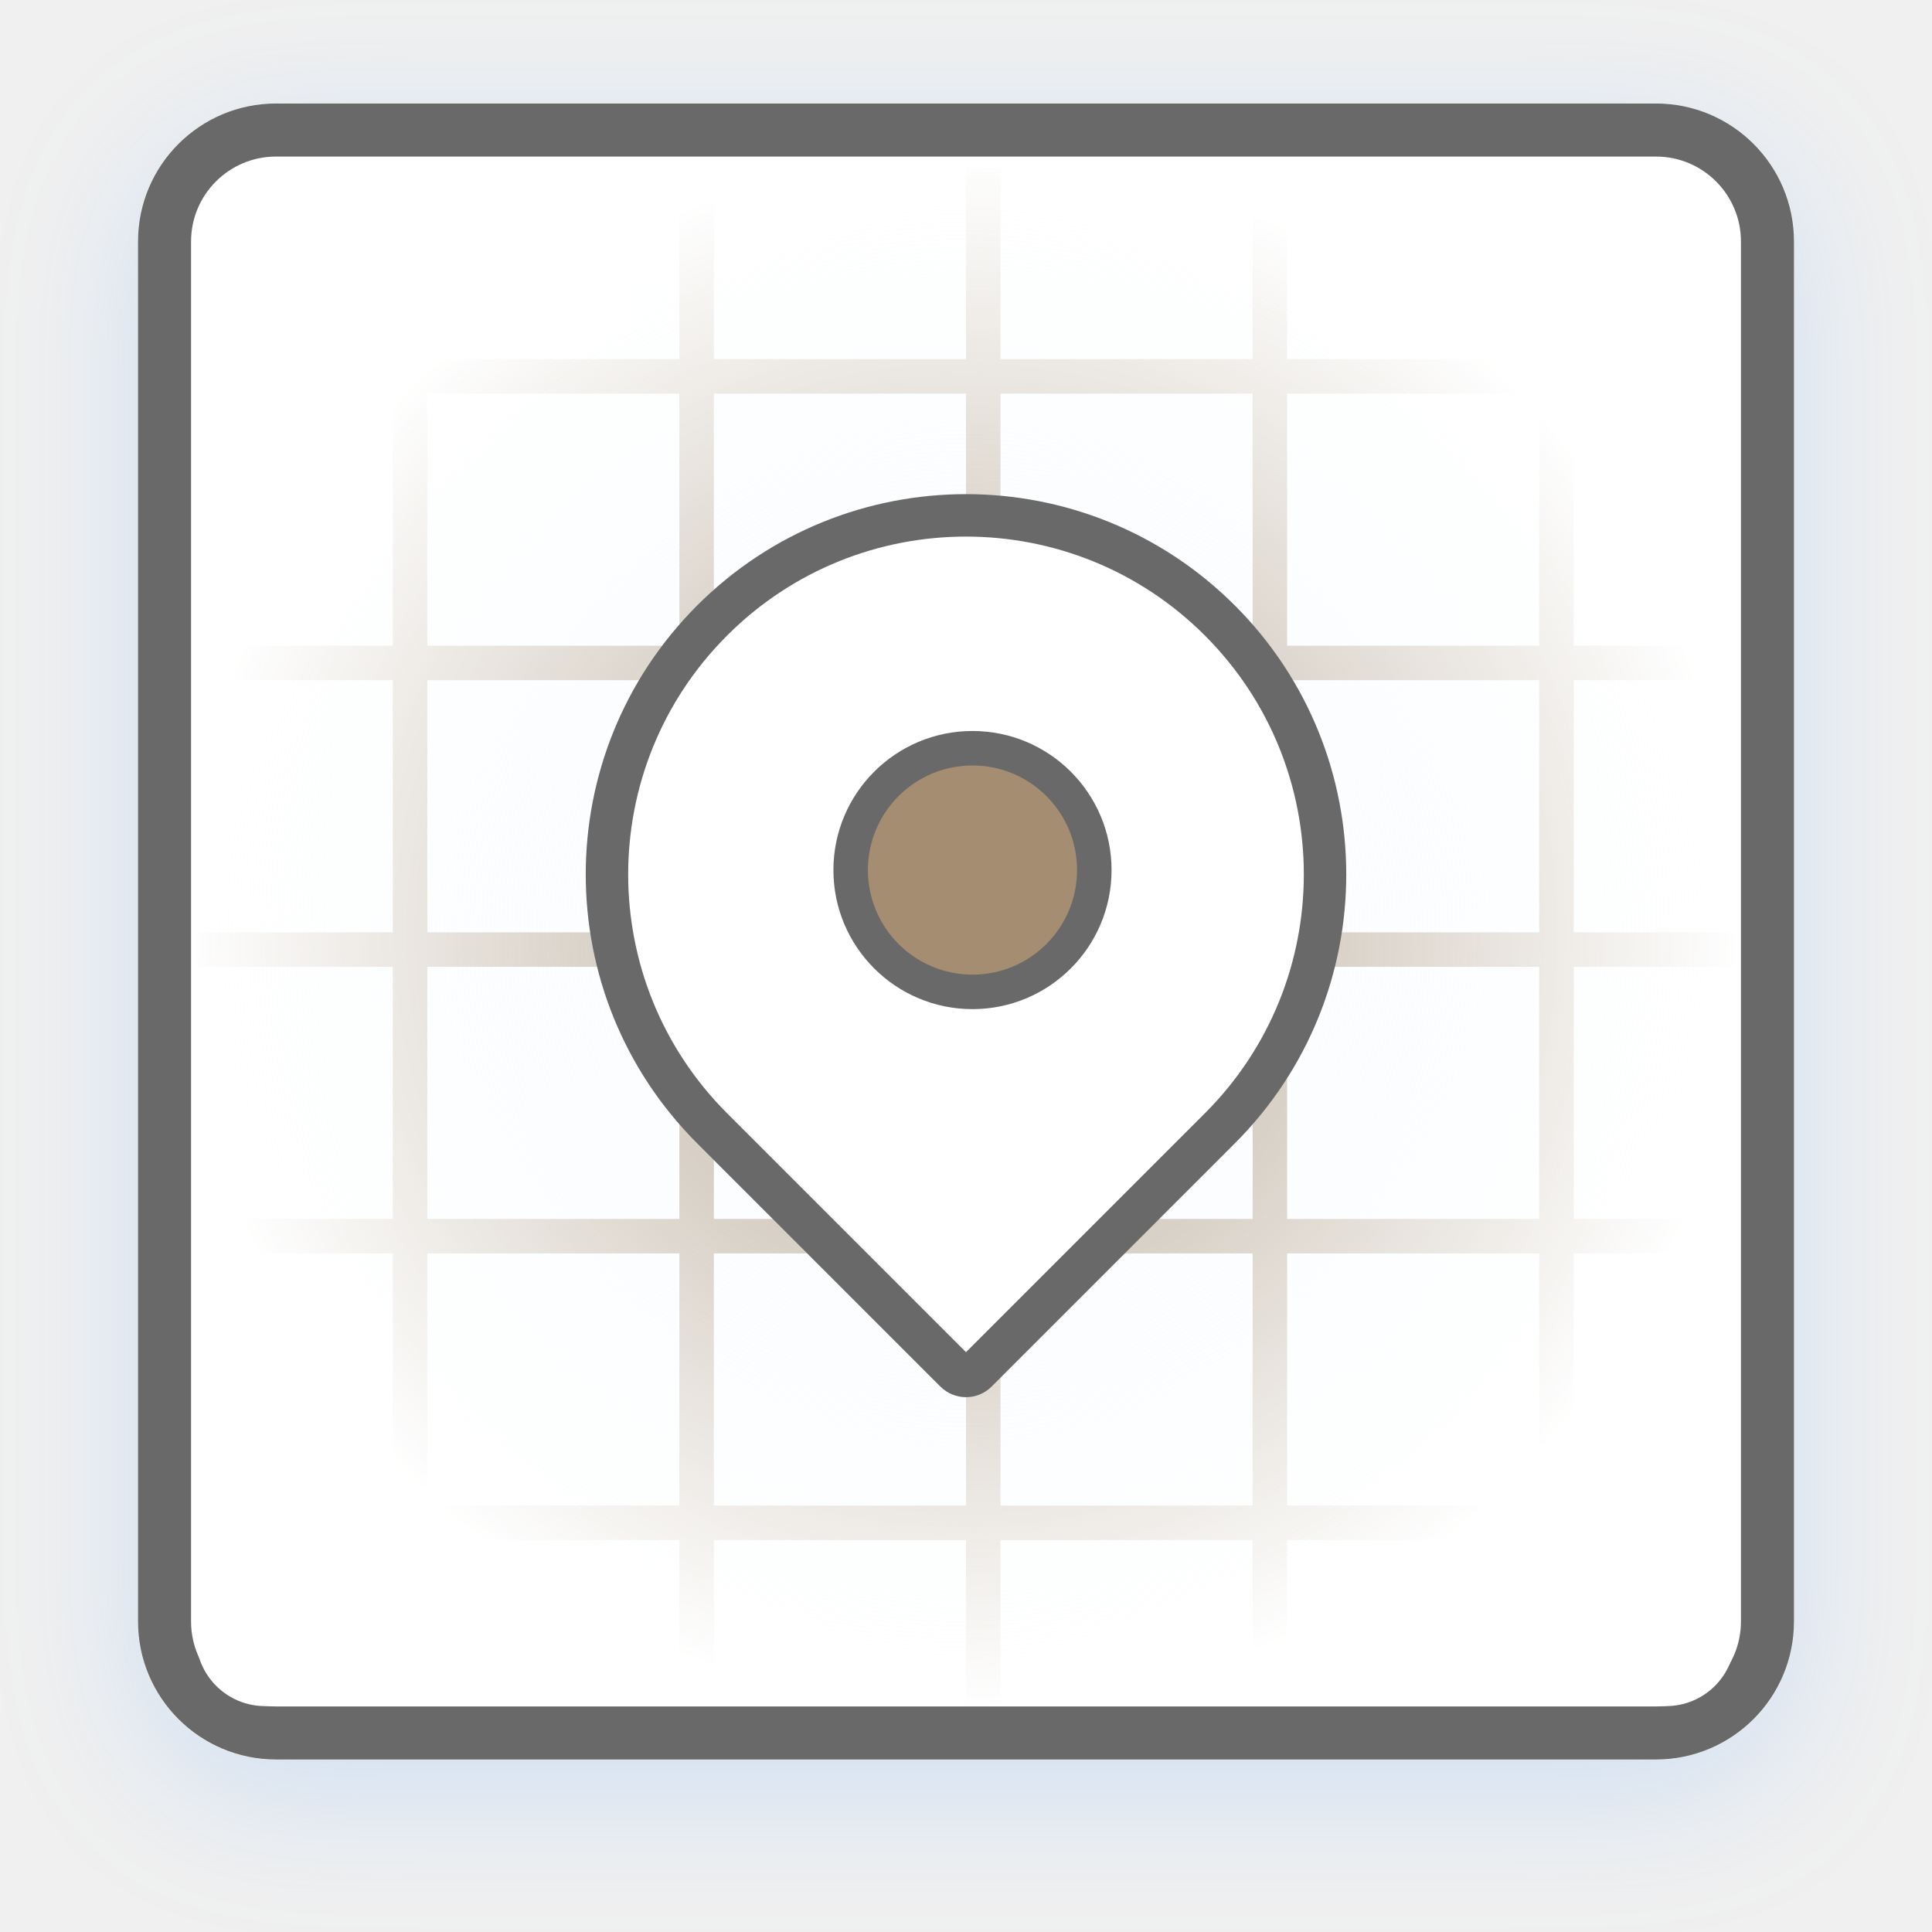
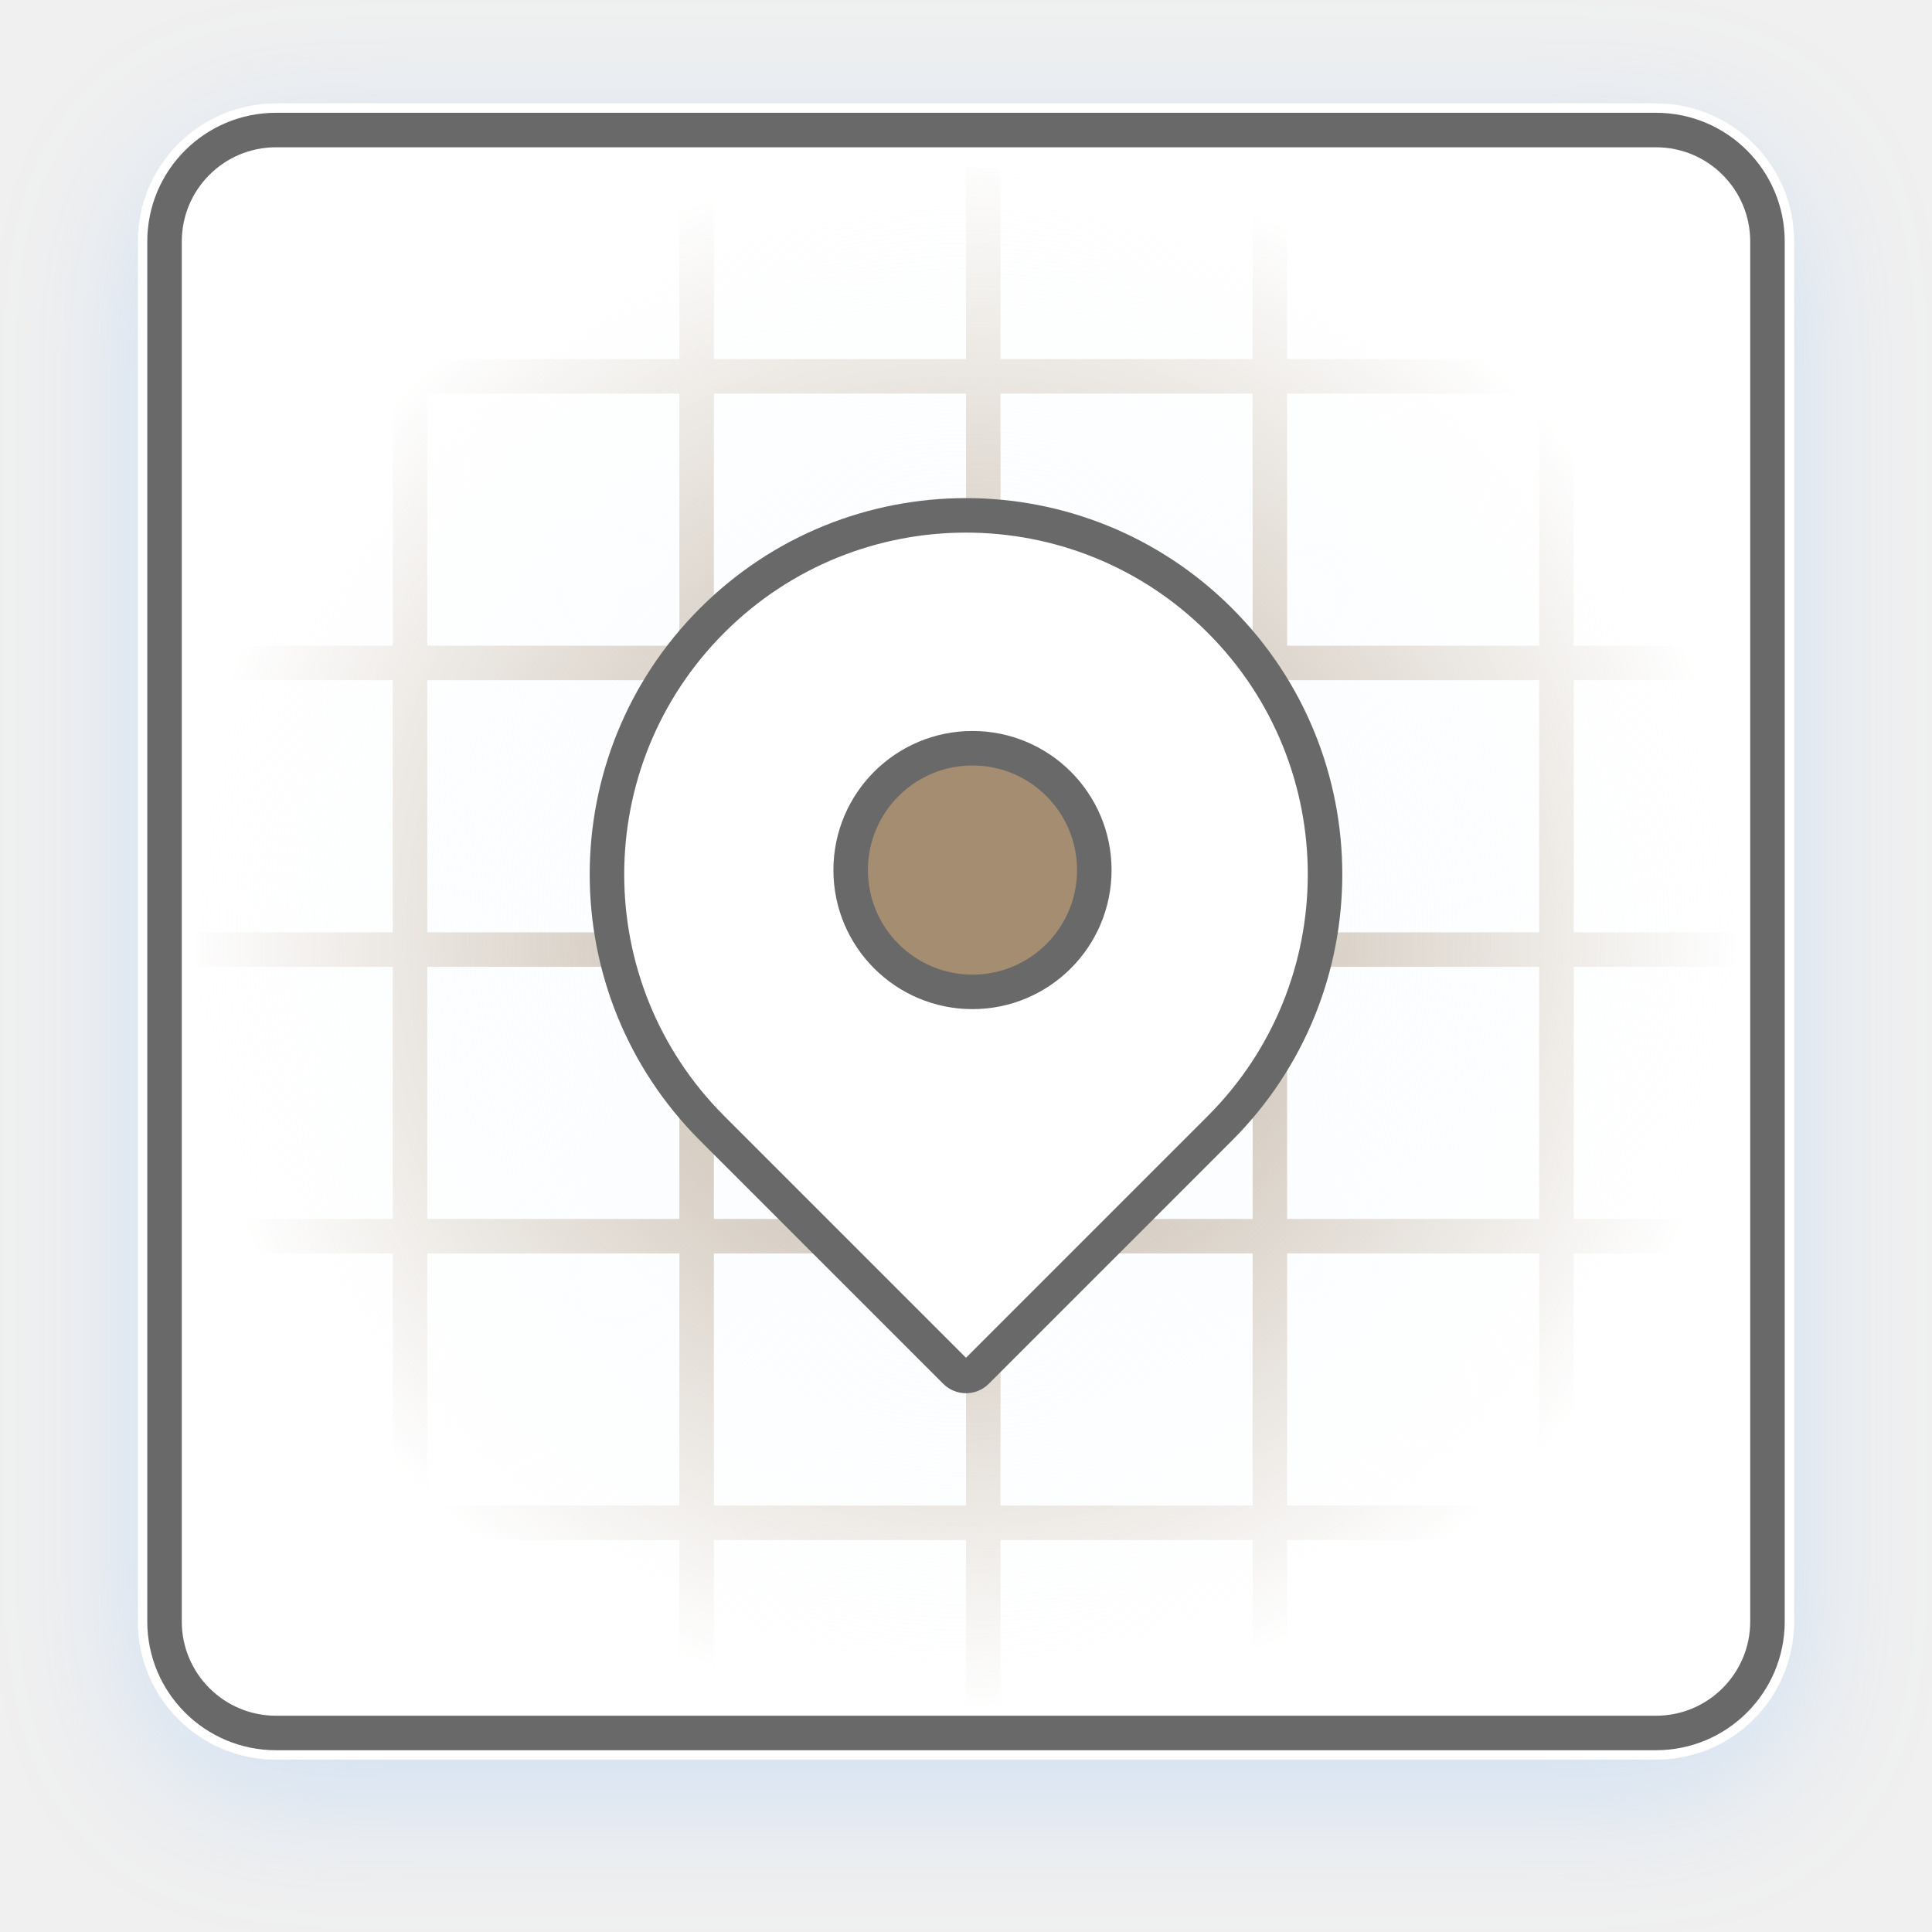
<svg xmlns="http://www.w3.org/2000/svg" width="56" height="56" viewBox="0 0 56 56" fill="none">
  <g filter="url(#filter0_d_9_364)">
    <rect x="4" y="3" width="48" height="48" rx="4" fill="white" />
-     <rect x="4.769" y="3.769" width="46.462" height="46.462" rx="3.231" stroke="#696969" stroke-width="1.538" />
+     <rect x="4.769" y="3.769" width="46.462" height="46.462" rx="3.231" stroke="#696969" strokeWidth="1.538" />
  </g>
  <mask id="mask0_9_364" style="mask-type:alpha" maskUnits="userSpaceOnUse" x="5" y="4" width="46" height="46">
    <rect x="5.681" y="4.85" width="44.613" height="44.602" rx="2" fill="#F1F4FF" />
  </mask>
  <g mask="url(#mask0_9_364)">
    <line x1="36.808" y1="3" x2="36.808" y2="53.048" stroke="#A58D71" />
    <line x1="45.115" y1="3" x2="45.115" y2="53.048" stroke="#A58D71" />
    <line x1="28.5" y1="3" x2="28.5" y2="53.048" stroke="#A58D71" />
    <line x1="11.885" y1="3" x2="11.885" y2="53.048" stroke="#A58D71" />
    <line x1="20.192" y1="3" x2="20.192" y2="53.048" stroke="#A58D71" />
    <line x1="2.976" y1="19.216" x2="53.024" y2="19.216" stroke="#A58D71" />
    <line x1="2.976" y1="10.908" x2="53.024" y2="10.908" stroke="#A58D71" />
    <line x1="2.976" y1="27.524" x2="53.024" y2="27.524" stroke="#A58D71" />
    <line x1="2.976" y1="44.139" x2="53.024" y2="44.139" stroke="#A58D71" />
    <line x1="2.976" y1="35.831" x2="53.024" y2="35.831" stroke="#A58D71" />
    <rect x="5.412" y="4.535" width="45.002" height="44.992" rx="2" fill="url(#paint0_radial_9_364)" />
-     <path d="M20.641 17.986C24.705 13.922 31.295 13.922 35.359 17.986C39.423 22.05 39.423 28.64 35.359 32.704L28.307 39.756C28.138 39.925 27.862 39.925 27.693 39.756L20.641 32.704C16.577 28.64 16.577 22.05 20.641 17.986Z" fill="white" stroke="#696969" stroke-width="1.23" />
+     <path d="M20.641 17.986C24.705 13.922 31.295 13.922 35.359 17.986C39.423 22.05 39.423 28.64 35.359 32.704L28.307 39.756C28.138 39.925 27.862 39.925 27.693 39.756L20.641 32.704C16.577 28.64 16.577 22.05 20.641 17.986Z" fill="white" stroke="#696969" strokeWidth="1.23" />
    <circle cx="28.188" cy="25.219" r="3.531" fill="#A58D71" stroke="#696969" />
  </g>
  <defs>
    <filter id="filter0_d_9_364" x="0" y="0" width="56" height="56" filterUnits="userSpaceOnUse" color-interpolation-filters="sRGB">
      <feFlood flood-opacity="0" result="BackgroundImageFix" />
      <feColorMatrix in="SourceAlpha" type="matrix" values="0 0 0 0 0 0 0 0 0 0 0 0 0 0 0 0 0 0 127 0" result="hardAlpha" />
      <feOffset dy="1" />
      <feGaussianBlur stdDeviation="2" />
      <feComposite in2="hardAlpha" operator="out" />
      <feColorMatrix type="matrix" values="0 0 0 0 0.306 0 0 0 0 0.624 0 0 0 0 1 0 0 0 0.2 0" />
      <feBlend mode="normal" in2="BackgroundImageFix" result="effect1_dropShadow_9_364" />
      <feBlend mode="normal" in="SourceGraphic" in2="effect1_dropShadow_9_364" result="shape" />
    </filter>
    <radialGradient id="paint0_radial_9_364" cx="0" cy="0" r="1" gradientUnits="userSpaceOnUse" gradientTransform="translate(27.9133 27.0305) rotate(90) scale(22.4958 22.5012)">
      <stop stop-color="#F6FAFD" stop-opacity="0.28" />
      <stop offset="1" stop-color="white" />
    </radialGradient>
  </defs>
</svg>
